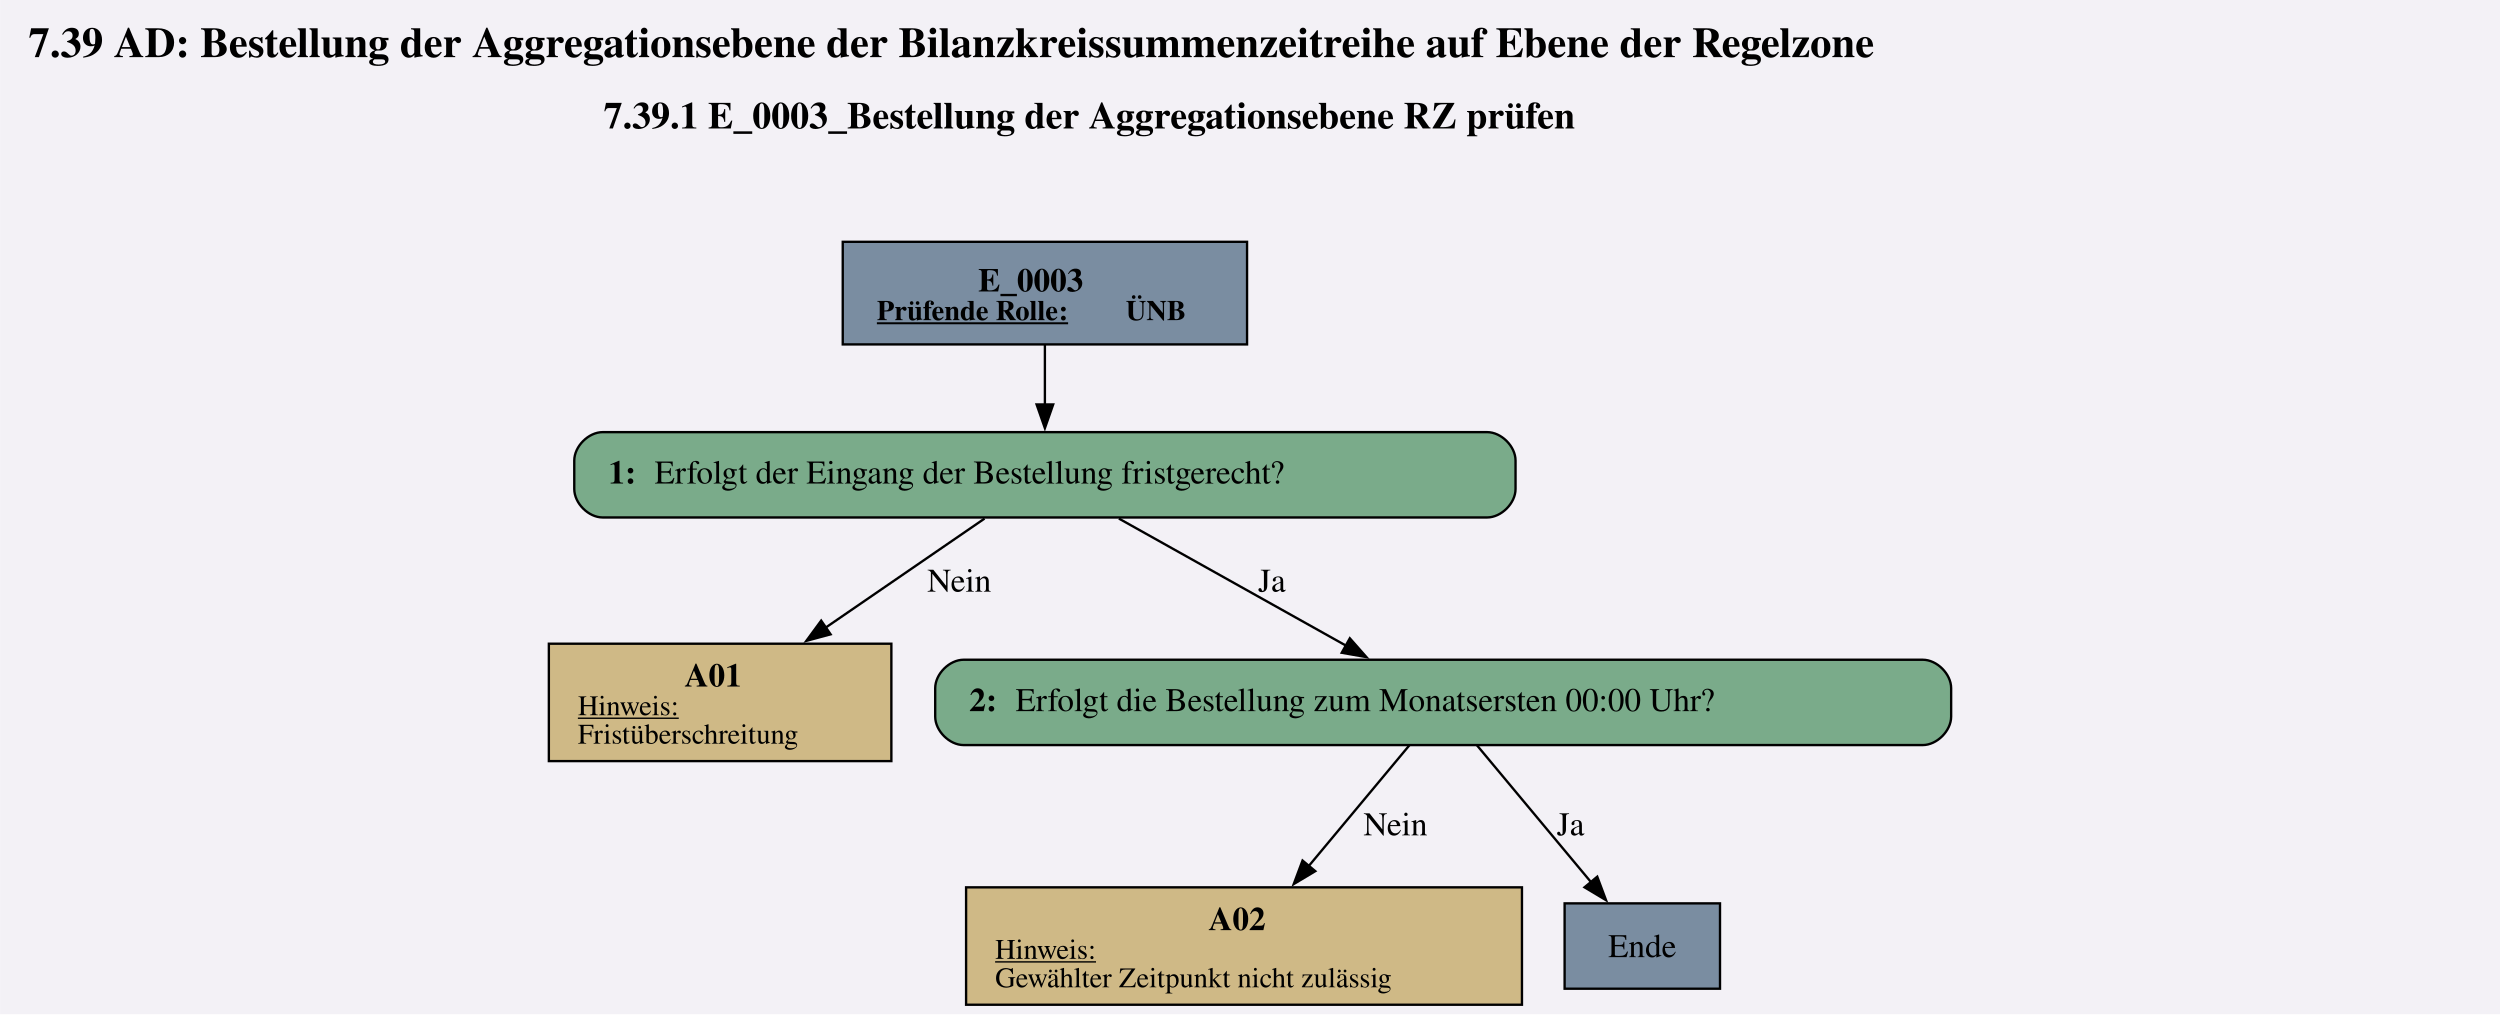
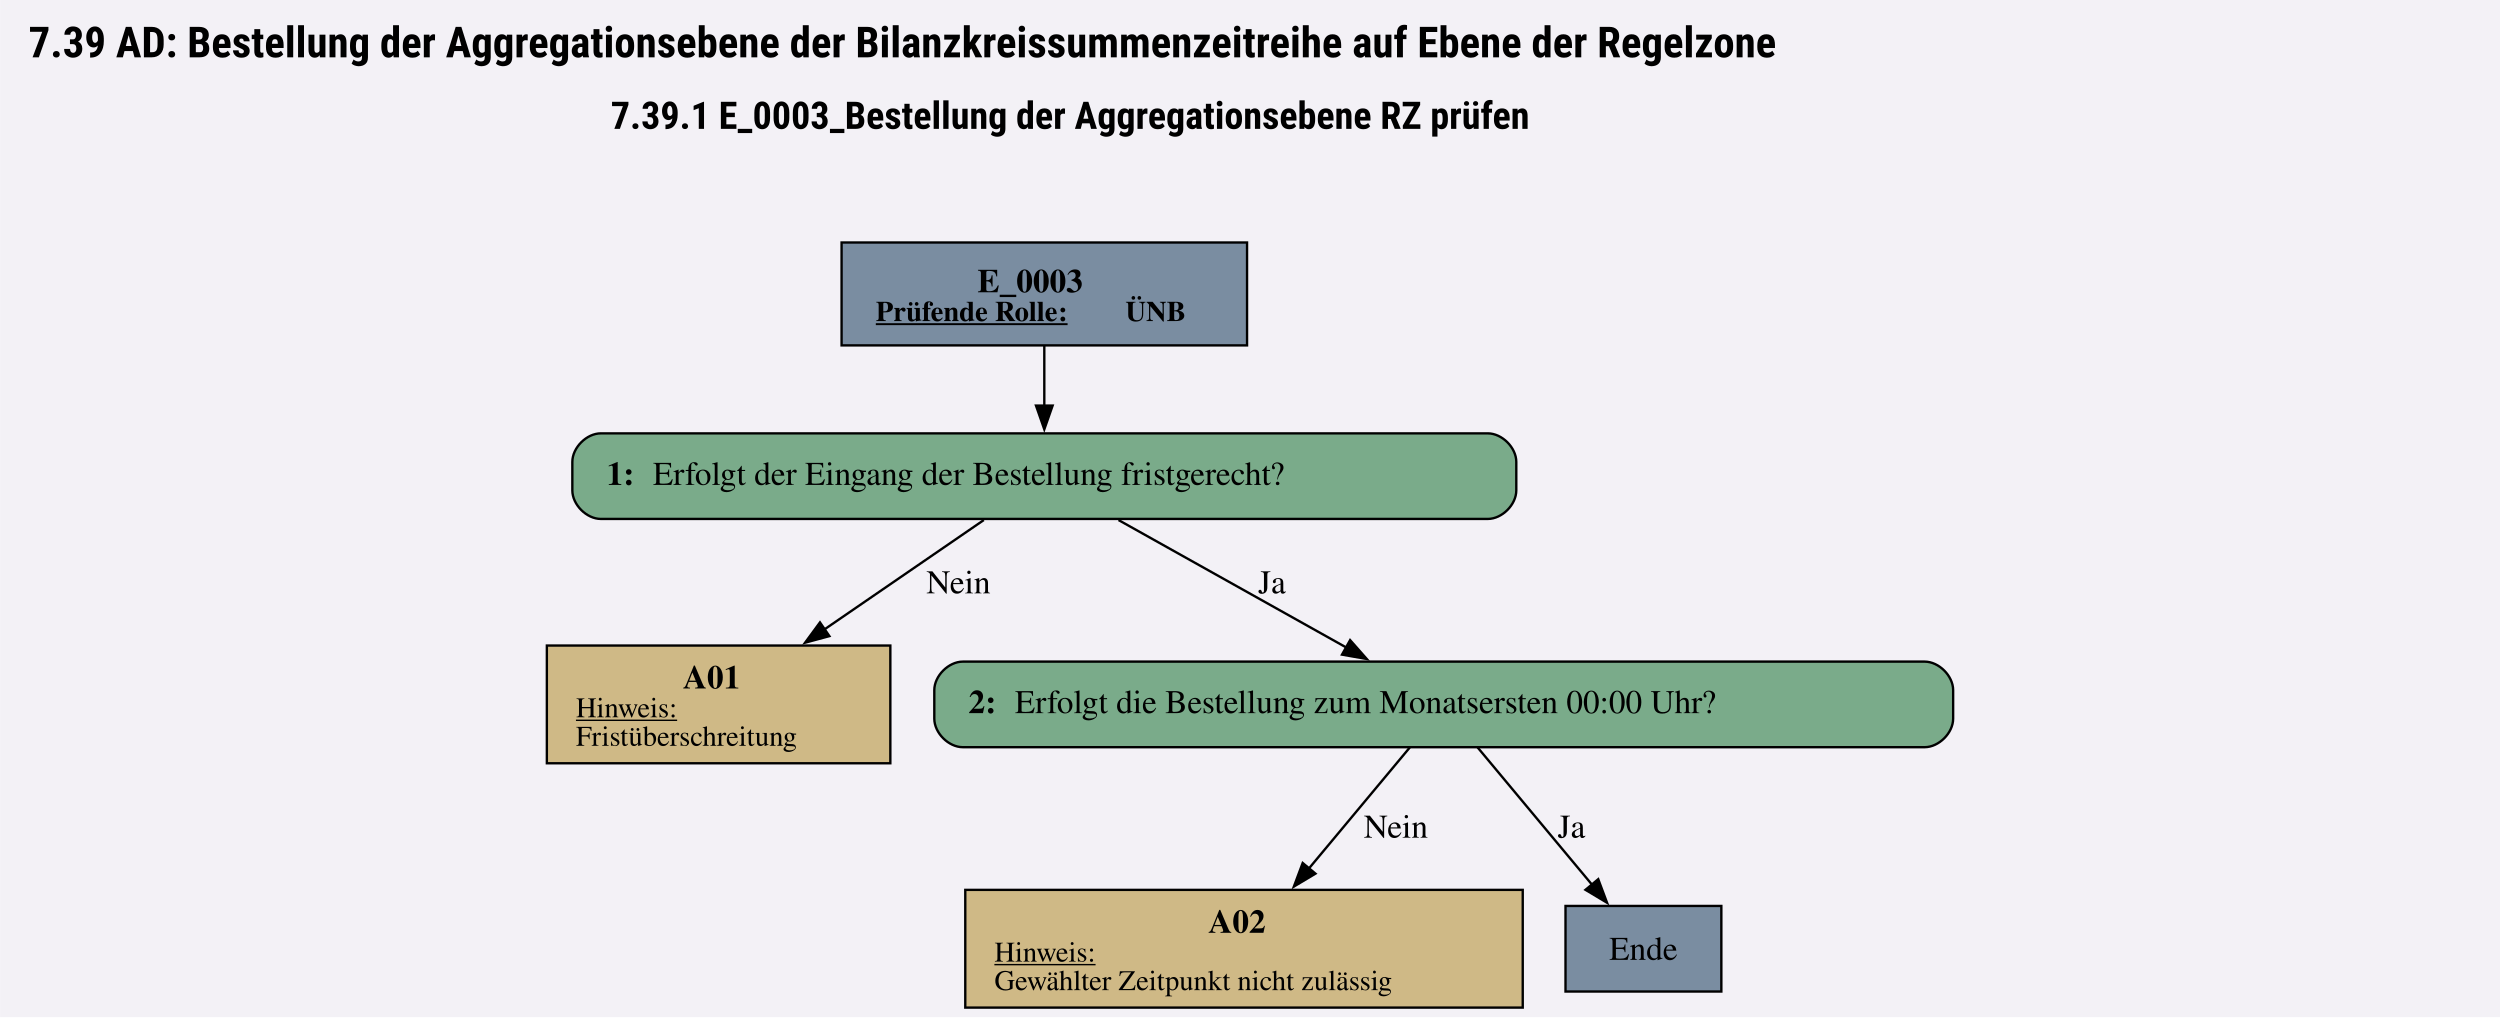
- <svg xmlns="http://www.w3.org/2000/svg" version="1.1" width="1406.667px" viewBox="0 0 1406.667 570.667" height="570.667px">
+ <svg xmlns="http://www.w3.org/2000/svg" version="1.1" width="1402.667px" viewBox="0 0 1402.667 570.667" height="570.667px">
  <g>
-     <svg width="1055pt" height="428pt" viewBox="0.00 0.00 1054.50 427.82">
-       <polygon fill="#f3f1f6" points="0,0 1406.667,0 1406.667,570.667 0,570.667" />
+     <svg width="1052pt" height="428pt" viewBox="0.00 0.00 1051.50 427.82">
+       <polygon fill="#f3f1f6" points="0,0 1402.667,0 1402.667,570.667 0,570.667" />
      <g id="graph0" class="graph" transform="scale(1 1) rotate(0) translate(4 423.82)">
-         <text text-anchor="start" x="8" y="-399.72" font-family="Times,serif" font-weight="bold" font-size="18.00">7.39 AD: Bestellung der Aggregationsebene der Bilanzkreissummenzeitreihe auf Ebene der Regelzone</text>
-         <text text-anchor="start" x="250.62" y="-369.62" font-family="Times,serif" font-weight="bold" font-size="16.00">7.39.1 E_0003_Bestellung der Aggregationsebene RZ prüfen</text>
+         <text text-anchor="start" x="8" y="-399.72" font-family="Roboto Condensed" font-weight="bold" font-size="18.00">7.39 AD: Bestellung der Aggregationsebene der Bilanzkreissummenzeitreihe auf Ebene der Regelzone</text>
+         <text text-anchor="start" x="252.88" y="-369.62" font-family="Roboto Condensed" font-weight="bold" font-size="16.00">7.39.1 E_0003_Bestellung der Aggregationsebene RZ prüfen</text>
        <g id="node1" class="node">
-           <polygon fill="#7a8da1" stroke="black" points="522.01,-321.82 351.46,-321.82 351.46,-278.54 522.01,-278.54 522.01,-321.82" />
-           <text text-anchor="start" x="408.61" y="-300.88" font-family="Times,serif" font-weight="bold" font-size="14.00">E_0003</text>
-           <text text-anchor="start" x="365.86" y="-288.78" font-family="Times,serif" font-weight="bold" text-decoration="underline" font-size="12.00">Prüfende Rolle:</text>
-           <text text-anchor="start" x="470.86" y="-288.78" font-family="Times,serif" font-weight="bold" font-size="12.00"> ÜNB</text>
+           <polygon fill="#7a8da1" stroke="black" points="520.51,-321.82 349.96,-321.82 349.96,-278.54 520.51,-278.54 520.51,-321.82" />
+           <text text-anchor="start" x="407.11" y="-300.88" font-family="Times,serif" font-weight="bold" font-size="14.00">E_0003</text>
+           <text text-anchor="start" x="364.36" y="-288.78" font-family="Times,serif" font-weight="bold" text-decoration="underline" font-size="12.00">Prüfende Rolle:</text>
+           <text text-anchor="start" x="469.36" y="-288.78" font-family="Times,serif" font-weight="bold" font-size="12.00"> ÜNB</text>
        </g>
        <g id="node2" class="node">
-           <path fill="#7aab8a" stroke="black" d="M623.26,-241.54C623.26,-241.54 250.21,-241.54 250.21,-241.54 244.21,-241.54 238.21,-235.54 238.21,-229.54 238.21,-229.54 238.21,-217.54 238.21,-217.54 238.21,-211.54 244.21,-205.54 250.21,-205.54 250.21,-205.54 623.26,-205.54 623.26,-205.54 629.26,-205.54 635.26,-211.54 635.26,-217.54 635.26,-217.54 635.26,-229.54 635.26,-229.54 635.26,-235.54 629.26,-241.54 623.26,-241.54" />
-           <text text-anchor="start" x="252.61" y="-219.86" font-family="Times,serif" font-weight="bold" font-size="14.00">1: </text>
-           <text text-anchor="start" x="272.11" y="-219.86" font-family="Times,serif" font-size="14.00">Erfolgt der Eingang der Bestellung fristgerecht?</text>
+           <path fill="#7aab8a" stroke="black" d="M621.76,-241.54C621.76,-241.54 248.71,-241.54 248.71,-241.54 242.71,-241.54 236.71,-235.54 236.71,-229.54 236.71,-229.54 236.71,-217.54 236.71,-217.54 236.71,-211.54 242.71,-205.54 248.71,-205.54 248.71,-205.54 621.76,-205.54 621.76,-205.54 627.76,-205.54 633.76,-211.54 633.76,-217.54 633.76,-217.54 633.76,-229.54 633.76,-229.54 633.76,-235.54 627.76,-241.54 621.76,-241.54" />
+           <text text-anchor="start" x="251.11" y="-219.86" font-family="Times,serif" font-weight="bold" font-size="14.00">1: </text>
+           <text text-anchor="start" x="270.61" y="-219.86" font-family="Times,serif" font-size="14.00">Erfolgt der Eingang der Bestellung fristgerecht?</text>
        </g>
        <g id="edge1" class="edge">
-           <path fill="none" stroke="black" d="M436.73,-278.39C436.73,-270.53 436.73,-261.45 436.73,-253.01" />
-           <polygon fill="black" stroke="black" points="440.23,-253.21 436.73,-243.21 433.23,-253.21 440.23,-253.21" />
+           <path fill="none" stroke="black" d="M435.23,-278.39C435.23,-270.53 435.23,-261.45 435.23,-253.01" />
+           <polygon fill="black" stroke="black" points="438.73,-253.21 435.23,-243.21 431.73,-253.21 438.73,-253.21" />
        </g>
        <g id="node3" class="node">
-           <polygon fill="#cfb986" stroke="black" points="371.97,-152.29 227.49,-152.29 227.49,-102.77 371.97,-102.77 371.97,-152.29" />
-           <text text-anchor="start" x="284.73" y="-134.23" font-family="Times,serif" font-weight="bold" font-size="14.00">A01</text>
-           <text text-anchor="start" x="239.73" y="-122.13" font-family="Times,serif" text-decoration="underline" font-size="12.00">Hinweis:</text>
-           <text text-anchor="start" x="239.73" y="-110.13" font-family="Times,serif" font-size="12.00">Fristüberschreitung</text>
+           <polygon fill="#cfb986" stroke="black" points="370.47,-152.29 225.99,-152.29 225.99,-102.77 370.47,-102.77 370.47,-152.29" />
+           <text text-anchor="start" x="283.23" y="-134.23" font-family="Times,serif" font-weight="bold" font-size="14.00">A01</text>
+           <text text-anchor="start" x="238.23" y="-122.13" font-family="Times,serif" text-decoration="underline" font-size="12.00">Hinweis:</text>
+           <text text-anchor="start" x="238.23" y="-110.13" font-family="Times,serif" font-size="12.00">Fristüberschreitung</text>
        </g>
        <g id="edge2" class="edge">
-           <path fill="none" stroke="black" d="M411.28,-205.08C392.46,-192.16 366.35,-174.24 344.11,-158.98" />
-           <polygon fill="black" stroke="black" points="346.33,-156.26 336.1,-153.49 342.37,-162.03 346.33,-156.26" />
-           <text text-anchor="middle" x="400.61" y="-174.24" font-family="Times,serif" font-size="14.00">Nein</text>
+           <path fill="none" stroke="black" d="M409.78,-205.08C390.96,-192.16 364.85,-174.24 342.61,-158.98" />
+           <polygon fill="black" stroke="black" points="344.83,-156.26 334.6,-153.49 340.87,-162.03 344.83,-156.26" />
+           <text text-anchor="middle" x="399.11" y="-174.24" font-family="Times,serif" font-size="14.00">Nein</text>
        </g>
        <g id="node4" class="node">
-           <path fill="#7aab8a" stroke="black" d="M807.01,-145.53C807.01,-145.53 402.46,-145.53 402.46,-145.53 396.46,-145.53 390.46,-139.53 390.46,-133.53 390.46,-133.53 390.46,-121.53 390.46,-121.53 390.46,-115.53 396.46,-109.53 402.46,-109.53 402.46,-109.53 807.01,-109.53 807.01,-109.53 813.01,-109.53 819.01,-115.53 819.01,-121.53 819.01,-121.53 819.01,-133.53 819.01,-133.53 819.01,-139.53 813.01,-145.53 807.01,-145.53" />
-           <text text-anchor="start" x="404.86" y="-123.86" font-family="Times,serif" font-weight="bold" font-size="14.00">2: </text>
-           <text text-anchor="start" x="424.36" y="-123.86" font-family="Times,serif" font-size="14.00">Erfolgt die Bestellung zum Monatsersten 00:00 Uhr?</text>
+           <path fill="#7aab8a" stroke="black" d="M805.51,-145.53C805.51,-145.53 400.96,-145.53 400.96,-145.53 394.96,-145.53 388.96,-139.53 388.96,-133.53 388.96,-133.53 388.96,-121.53 388.96,-121.53 388.96,-115.53 394.96,-109.53 400.96,-109.53 400.96,-109.53 805.51,-109.53 805.51,-109.53 811.51,-109.53 817.51,-115.53 817.51,-121.53 817.51,-121.53 817.51,-133.53 817.51,-133.53 817.51,-139.53 811.51,-145.53 805.51,-145.53" />
+           <text text-anchor="start" x="403.36" y="-123.86" font-family="Times,serif" font-weight="bold" font-size="14.00">2: </text>
+           <text text-anchor="start" x="422.86" y="-123.86" font-family="Times,serif" font-size="14.00">Erfolgt die Bestellung zum Monatsersten 00:00 Uhr?</text>
        </g>
        <g id="edge3" class="edge">
-           <path fill="none" stroke="black" d="M467.94,-205.08C494.93,-189.97 534.16,-168.02 563.69,-151.5" />
-           <polygon fill="black" stroke="black" points="565.36,-154.58 572.37,-146.64 561.94,-148.47 565.36,-154.58" />
-           <text text-anchor="middle" x="532.48" y="-174.24" font-family="Times,serif" font-size="14.00">Ja</text>
+           <path fill="none" stroke="black" d="M466.44,-205.08C493.43,-189.97 532.66,-168.02 562.19,-151.5" />
+           <polygon fill="black" stroke="black" points="563.86,-154.58 570.87,-146.64 560.44,-148.47 563.86,-154.58" />
+           <text text-anchor="middle" x="530.98" y="-174.24" font-family="Times,serif" font-size="14.00">Ja</text>
        </g>
        <g id="node5" class="node">
-           <polygon fill="#cfb986" stroke="black" points="637.97,-49.52 403.49,-49.52 403.49,0 637.97,0 637.97,-49.52" />
-           <text text-anchor="start" x="505.73" y="-31.46" font-family="Times,serif" font-weight="bold" font-size="14.00">A02</text>
-           <text text-anchor="start" x="415.73" y="-19.36" font-family="Times,serif" text-decoration="underline" font-size="12.00">Hinweis:</text>
-           <text text-anchor="start" x="415.73" y="-7.36" font-family="Times,serif" font-size="12.00">Gewählter Zeitpunkt nicht zulässig</text>
+           <polygon fill="#cfb986" stroke="black" points="636.47,-49.52 401.99,-49.52 401.99,0 636.47,0 636.47,-49.52" />
+           <text text-anchor="start" x="504.23" y="-31.46" font-family="Times,serif" font-weight="bold" font-size="14.00">A02</text>
+           <text text-anchor="start" x="414.23" y="-19.36" font-family="Times,serif" text-decoration="underline" font-size="12.00">Hinweis:</text>
+           <text text-anchor="start" x="414.23" y="-7.36" font-family="Times,serif" font-size="12.00">Gewählter Zeitpunkt nicht zulässig</text>
        </g>
        <g id="edge4" class="edge">
-           <path fill="none" stroke="black" d="M590.48,-109.44C578.84,-95.47 562.06,-75.34 547.87,-58.32" />
-           <polygon fill="black" stroke="black" points="550.79,-56.35 541.7,-50.91 545.41,-60.83 550.79,-56.35" />
-           <text text-anchor="middle" x="584.61" y="-71.47" font-family="Times,serif" font-size="14.00">Nein</text>
+           <path fill="none" stroke="black" d="M588.98,-109.44C577.34,-95.47 560.56,-75.34 546.37,-58.32" />
+           <polygon fill="black" stroke="black" points="549.29,-56.35 540.2,-50.91 543.91,-60.83 549.29,-56.35" />
+           <text text-anchor="middle" x="583.11" y="-71.47" font-family="Times,serif" font-size="14.00">Nein</text>
        </g>
        <g id="node6" class="node">
-           <polygon fill="#7a8da1" stroke="black" points="721.51,-42.76 655.96,-42.76 655.96,-6.76 721.51,-6.76 721.51,-42.76" />
-           <text text-anchor="middle" x="688.73" y="-20.08" font-family="Times,serif" font-size="14.00">Ende</text>
+           <polygon fill="#7a8da1" stroke="black" points="720.01,-42.76 654.46,-42.76 654.46,-6.76 720.01,-6.76 720.01,-42.76" />
+           <text text-anchor="middle" x="687.23" y="-20.08" font-family="Times,serif" font-size="14.00">Ende</text>
        </g>
        <g id="edge5" class="edge">
-           <path fill="none" stroke="black" d="M618.98,-109.44C632.26,-93.51 652.22,-69.56 667.4,-51.35" />
-           <polygon fill="black" stroke="black" points="669.73,-54.02 673.44,-44.1 664.35,-49.54 669.73,-54.02" />
-           <text text-anchor="middle" x="658.48" y="-71.47" font-family="Times,serif" font-size="14.00">Ja</text>
+           <path fill="none" stroke="black" d="M617.48,-109.44C630.76,-93.51 650.72,-69.56 665.9,-51.35" />
+           <polygon fill="black" stroke="black" points="668.23,-54.02 671.94,-44.1 662.85,-49.54 668.23,-54.02" />
+           <text text-anchor="middle" x="656.98" y="-71.47" font-family="Times,serif" font-size="14.00">Ja</text>
        </g>
      </g>
    </svg>
  </g>
</svg>
